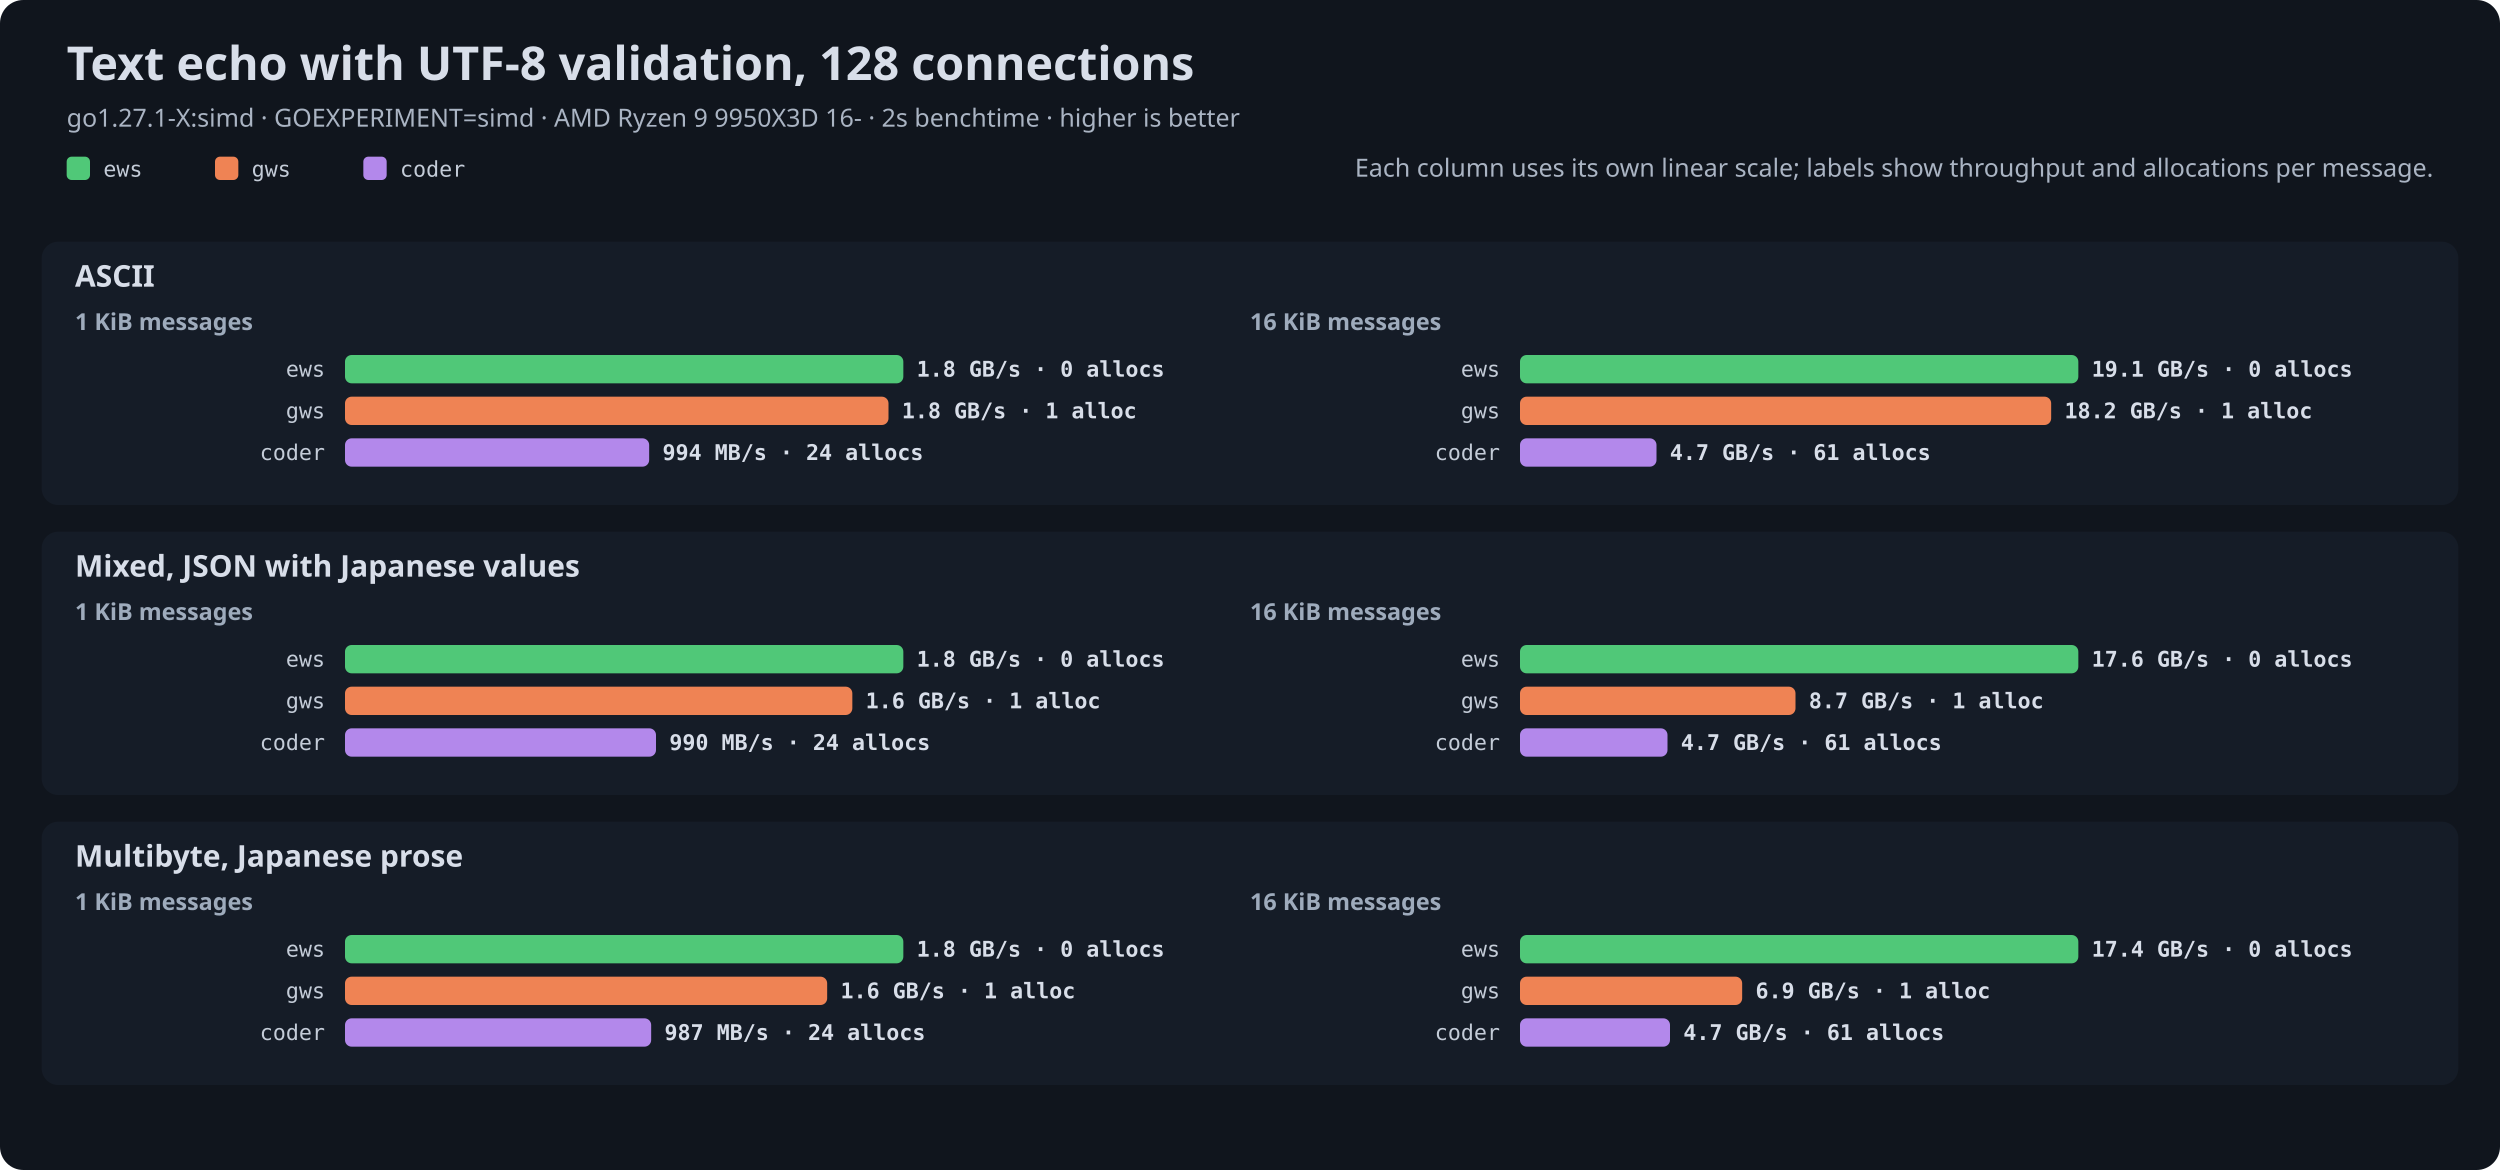
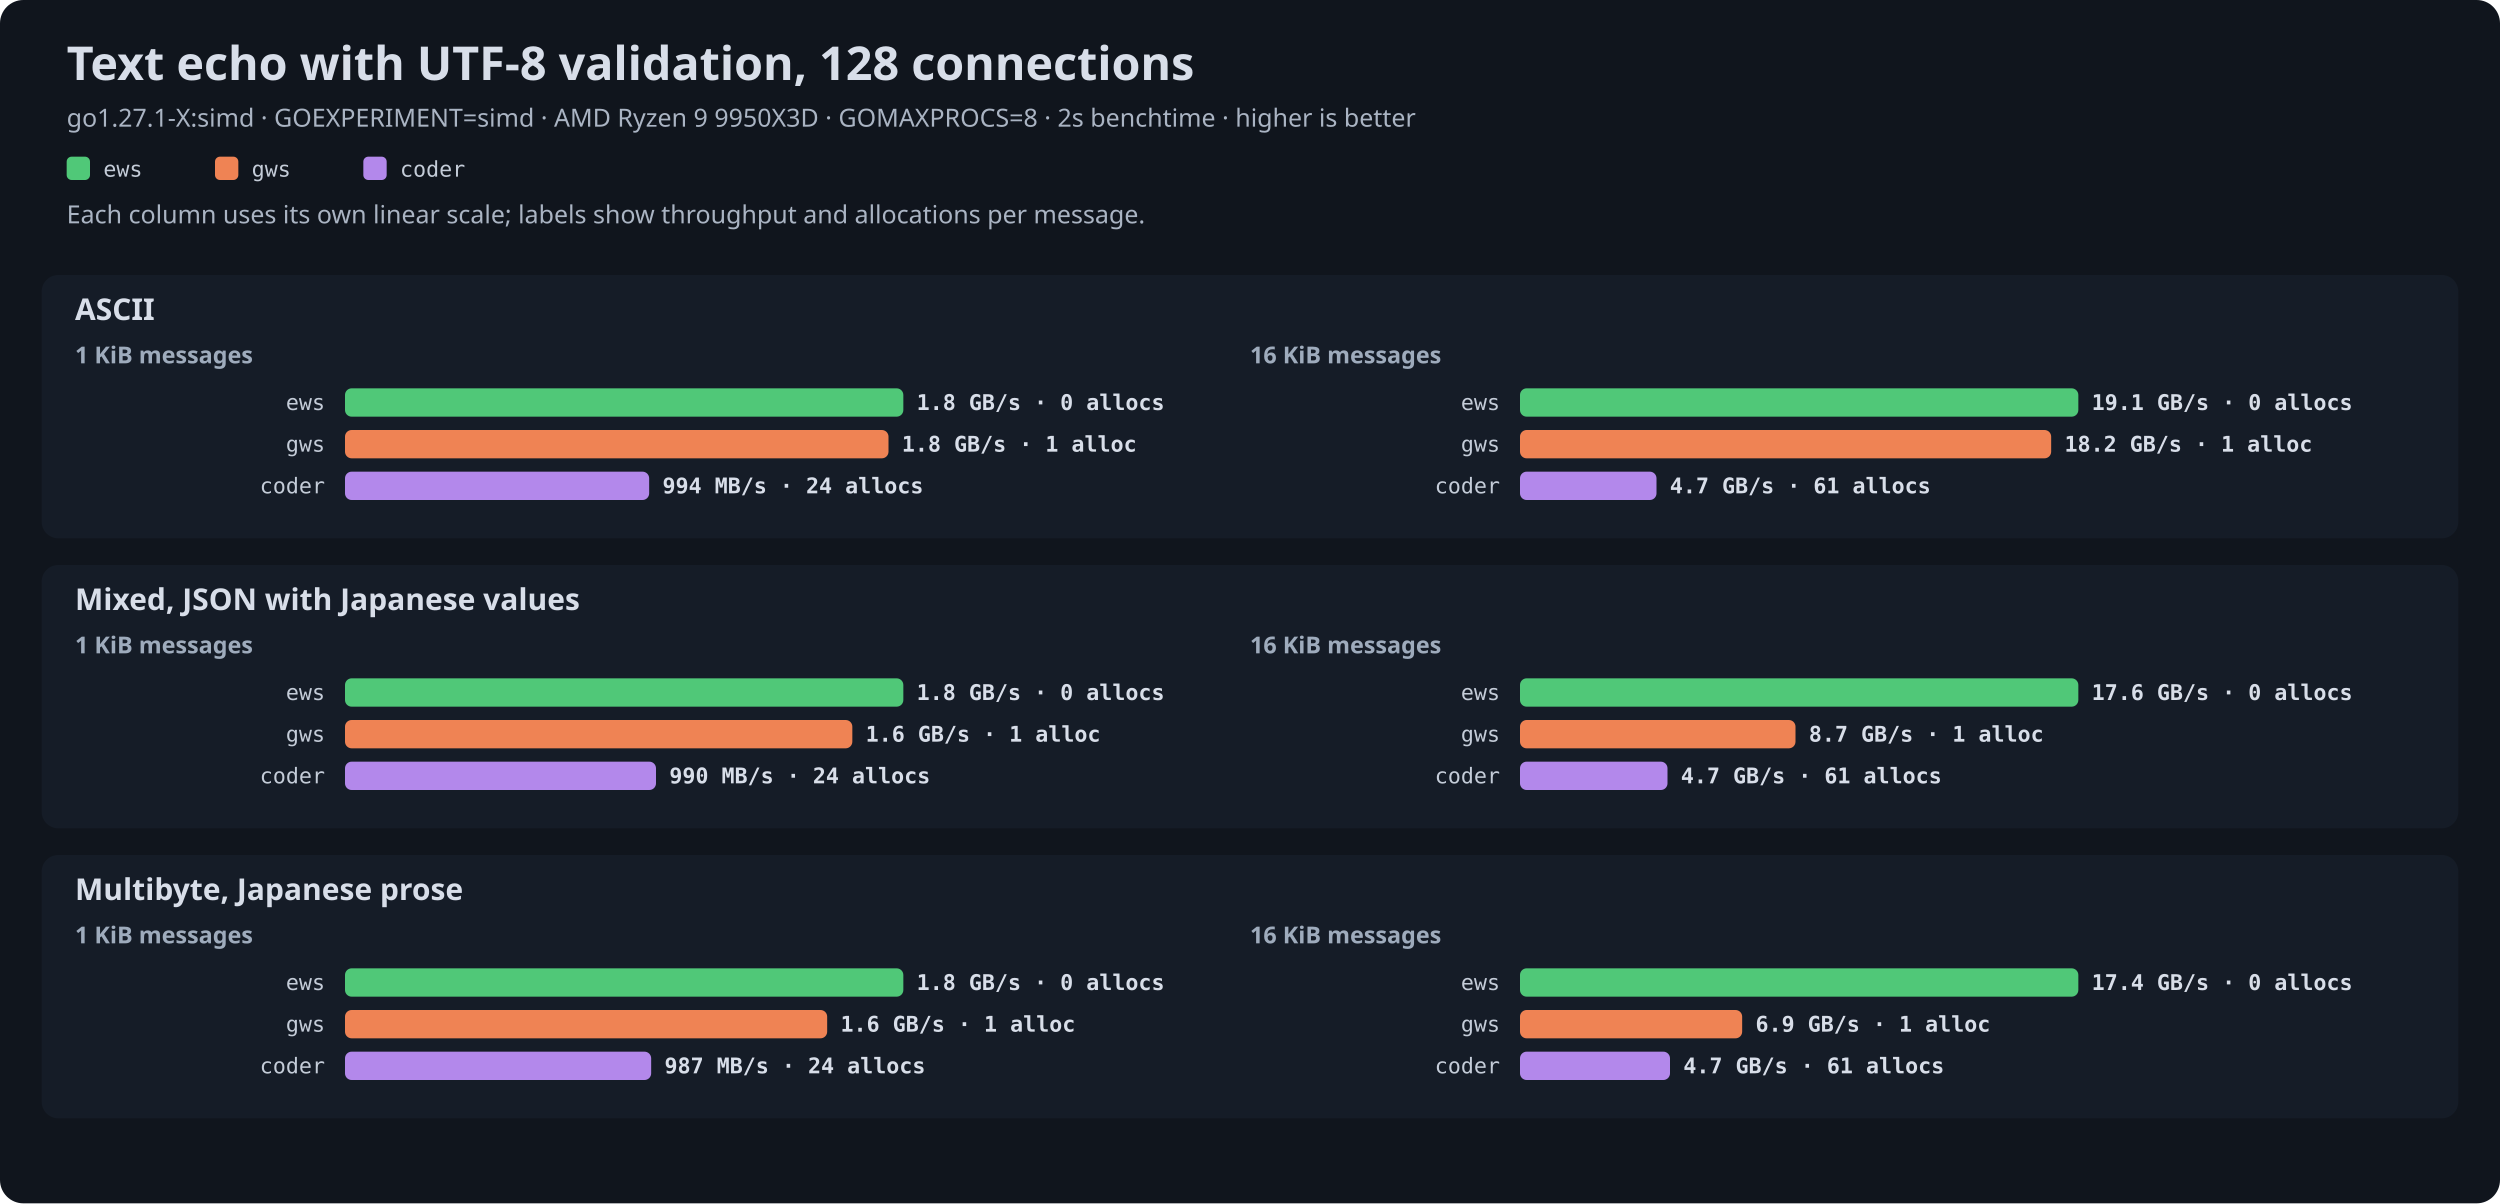
- <svg xmlns="http://www.w3.org/2000/svg" width="1500" height="702" viewBox="0 0 1500 702" role="img" aria-labelledby="title desc">
+ <svg xmlns="http://www.w3.org/2000/svg" width="1500" height="722" viewBox="0 0 1500 722" role="img" aria-labelledby="title desc">
  <style>text{font-family:ui-monospace,SFMono-Regular,Menlo,Consolas,monospace;fill:#d8dee9}.title{font-family:ui-sans-serif,system-ui,sans-serif;font-size:28px;font-weight:700}.subtitle{font-family:ui-sans-serif,system-ui,sans-serif;font-size:15px;fill:#aab4c3}.group{font-family:ui-sans-serif,system-ui,sans-serif;font-size:18px;font-weight:650}.contract{font-family:ui-sans-serif,system-ui,sans-serif;font-size:14px;font-weight:650;fill:#9eabbc}.series{font-size:13px;fill:#c4ccd8}.value{font-size:13px;font-weight:650}.panel{fill:#151c27}</style>
-   <rect width="1500" height="702" rx="14" fill="#10151d" />
+   <rect width="1500" height="722" rx="14" fill="#10151d" />
  <text class="title" x="40" y="48">Text echo with UTF-8 validation, 128 connections</text>
-   <text class="subtitle" x="40" y="76">go1.27.1-X:simd · GOEXPERIMENT=simd · AMD Ryzen 9 9950X3D 16- · 2s benchtime · higher is better</text>
+   <text class="subtitle" x="40" y="76">go1.27.1-X:simd · GOEXPERIMENT=simd · AMD Ryzen 9 9950X3D · GOMAXPROCS=8 · 2s benchtime · higher is better</text>
  <rect x="40" y="94" width="14" height="14" rx="3" fill="#50c878" />
  <text class="series" x="62" y="106">ews</text>
  <rect x="129" y="94" width="14" height="14" rx="3" fill="#ef8354" />
  <text class="series" x="151" y="106">gws</text>
  <rect x="218" y="94" width="14" height="14" rx="3" fill="#b388eb" />
  <text class="series" x="240" y="106">coder</text>
-   <text class="subtitle" x="1460" y="106" text-anchor="end">Each column uses its own linear scale; labels show throughput and allocations per message.</text>
-   <g transform="translate(0,145)">
+   <text class="subtitle" x="40" y="134">Each column uses its own linear scale; labels show throughput and allocations per message.</text>
+   <g transform="translate(0,165)">
    <rect class="panel" x="25" y="0" width="1450" height="158" rx="10" />
    <text class="group" x="45" y="27">ASCII</text>
    <text class="contract" x="45" y="53">1 KiB messages</text>
    <text class="series" x="195" y="81" text-anchor="end">ews</text>
    <rect x="207" y="68" width="335.0" height="17" rx="4" fill="#50c878" />
    <text class="value" x="550.0" y="81">1.8 GB/s · 0 allocs</text>
    <text class="series" x="195" y="106" text-anchor="end">gws</text>
    <rect x="207" y="93" width="326.1" height="17" rx="4" fill="#ef8354" />
    <text class="value" x="541.1" y="106">1.8 GB/s · 1 alloc</text>
    <text class="series" x="195" y="131" text-anchor="end">coder</text>
    <rect x="207" y="118" width="182.5" height="17" rx="4" fill="#b388eb" />
    <text class="value" x="397.5" y="131">994 MB/s · 24 allocs</text>
    <text class="contract" x="750" y="53">16 KiB messages</text>
    <text class="series" x="900" y="81" text-anchor="end">ews</text>
    <rect x="912" y="68" width="335.0" height="17" rx="4" fill="#50c878" />
    <text class="value" x="1255.0" y="81">19.1 GB/s · 0 allocs</text>
    <text class="series" x="900" y="106" text-anchor="end">gws</text>
    <rect x="912" y="93" width="318.7" height="17" rx="4" fill="#ef8354" />
    <text class="value" x="1238.7" y="106">18.2 GB/s · 1 alloc</text>
    <text class="series" x="900" y="131" text-anchor="end">coder</text>
    <rect x="912" y="118" width="81.9" height="17" rx="4" fill="#b388eb" />
    <text class="value" x="1001.9" y="131">4.7 GB/s · 61 allocs</text>
  </g>
-   <g transform="translate(0,319)">
+   <g transform="translate(0,339)">
    <rect class="panel" x="25" y="0" width="1450" height="158" rx="10" />
    <text class="group" x="45" y="27">Mixed, JSON with Japanese values</text>
    <text class="contract" x="45" y="53">1 KiB messages</text>
    <text class="series" x="195" y="81" text-anchor="end">ews</text>
    <rect x="207" y="68" width="335.0" height="17" rx="4" fill="#50c878" />
    <text class="value" x="550.0" y="81">1.8 GB/s · 0 allocs</text>
    <text class="series" x="195" y="106" text-anchor="end">gws</text>
    <rect x="207" y="93" width="304.4" height="17" rx="4" fill="#ef8354" />
    <text class="value" x="519.4" y="106">1.6 GB/s · 1 alloc</text>
    <text class="series" x="195" y="131" text-anchor="end">coder</text>
    <rect x="207" y="118" width="186.6" height="17" rx="4" fill="#b388eb" />
    <text class="value" x="401.6" y="131">990 MB/s · 24 allocs</text>
    <text class="contract" x="750" y="53">16 KiB messages</text>
    <text class="series" x="900" y="81" text-anchor="end">ews</text>
    <rect x="912" y="68" width="335.0" height="17" rx="4" fill="#50c878" />
    <text class="value" x="1255.0" y="81">17.6 GB/s · 0 allocs</text>
    <text class="series" x="900" y="106" text-anchor="end">gws</text>
    <rect x="912" y="93" width="165.3" height="17" rx="4" fill="#ef8354" />
    <text class="value" x="1085.3" y="106">8.7 GB/s · 1 alloc</text>
    <text class="series" x="900" y="131" text-anchor="end">coder</text>
    <rect x="912" y="118" width="88.5" height="17" rx="4" fill="#b388eb" />
    <text class="value" x="1008.5" y="131">4.7 GB/s · 61 allocs</text>
  </g>
-   <g transform="translate(0,493)">
+   <g transform="translate(0,513)">
    <rect class="panel" x="25" y="0" width="1450" height="158" rx="10" />
    <text class="group" x="45" y="27">Multibyte, Japanese prose</text>
    <text class="contract" x="45" y="53">1 KiB messages</text>
    <text class="series" x="195" y="81" text-anchor="end">ews</text>
    <rect x="207" y="68" width="335.0" height="17" rx="4" fill="#50c878" />
    <text class="value" x="550.0" y="81">1.8 GB/s · 0 allocs</text>
    <text class="series" x="195" y="106" text-anchor="end">gws</text>
    <rect x="207" y="93" width="289.3" height="17" rx="4" fill="#ef8354" />
    <text class="value" x="504.3" y="106">1.6 GB/s · 1 alloc</text>
    <text class="series" x="195" y="131" text-anchor="end">coder</text>
    <rect x="207" y="118" width="183.7" height="17" rx="4" fill="#b388eb" />
    <text class="value" x="398.7" y="131">987 MB/s · 24 allocs</text>
    <text class="contract" x="750" y="53">16 KiB messages</text>
    <text class="series" x="900" y="81" text-anchor="end">ews</text>
    <rect x="912" y="68" width="335.0" height="17" rx="4" fill="#50c878" />
    <text class="value" x="1255.0" y="81">17.4 GB/s · 0 allocs</text>
    <text class="series" x="900" y="106" text-anchor="end">gws</text>
    <rect x="912" y="93" width="133.3" height="17" rx="4" fill="#ef8354" />
    <text class="value" x="1053.3" y="106">6.9 GB/s · 1 alloc</text>
    <text class="series" x="900" y="131" text-anchor="end">coder</text>
    <rect x="912" y="118" width="90.0" height="17" rx="4" fill="#b388eb" />
    <text class="value" x="1010.0" y="131">4.7 GB/s · 61 allocs</text>
  </g>
</svg>
